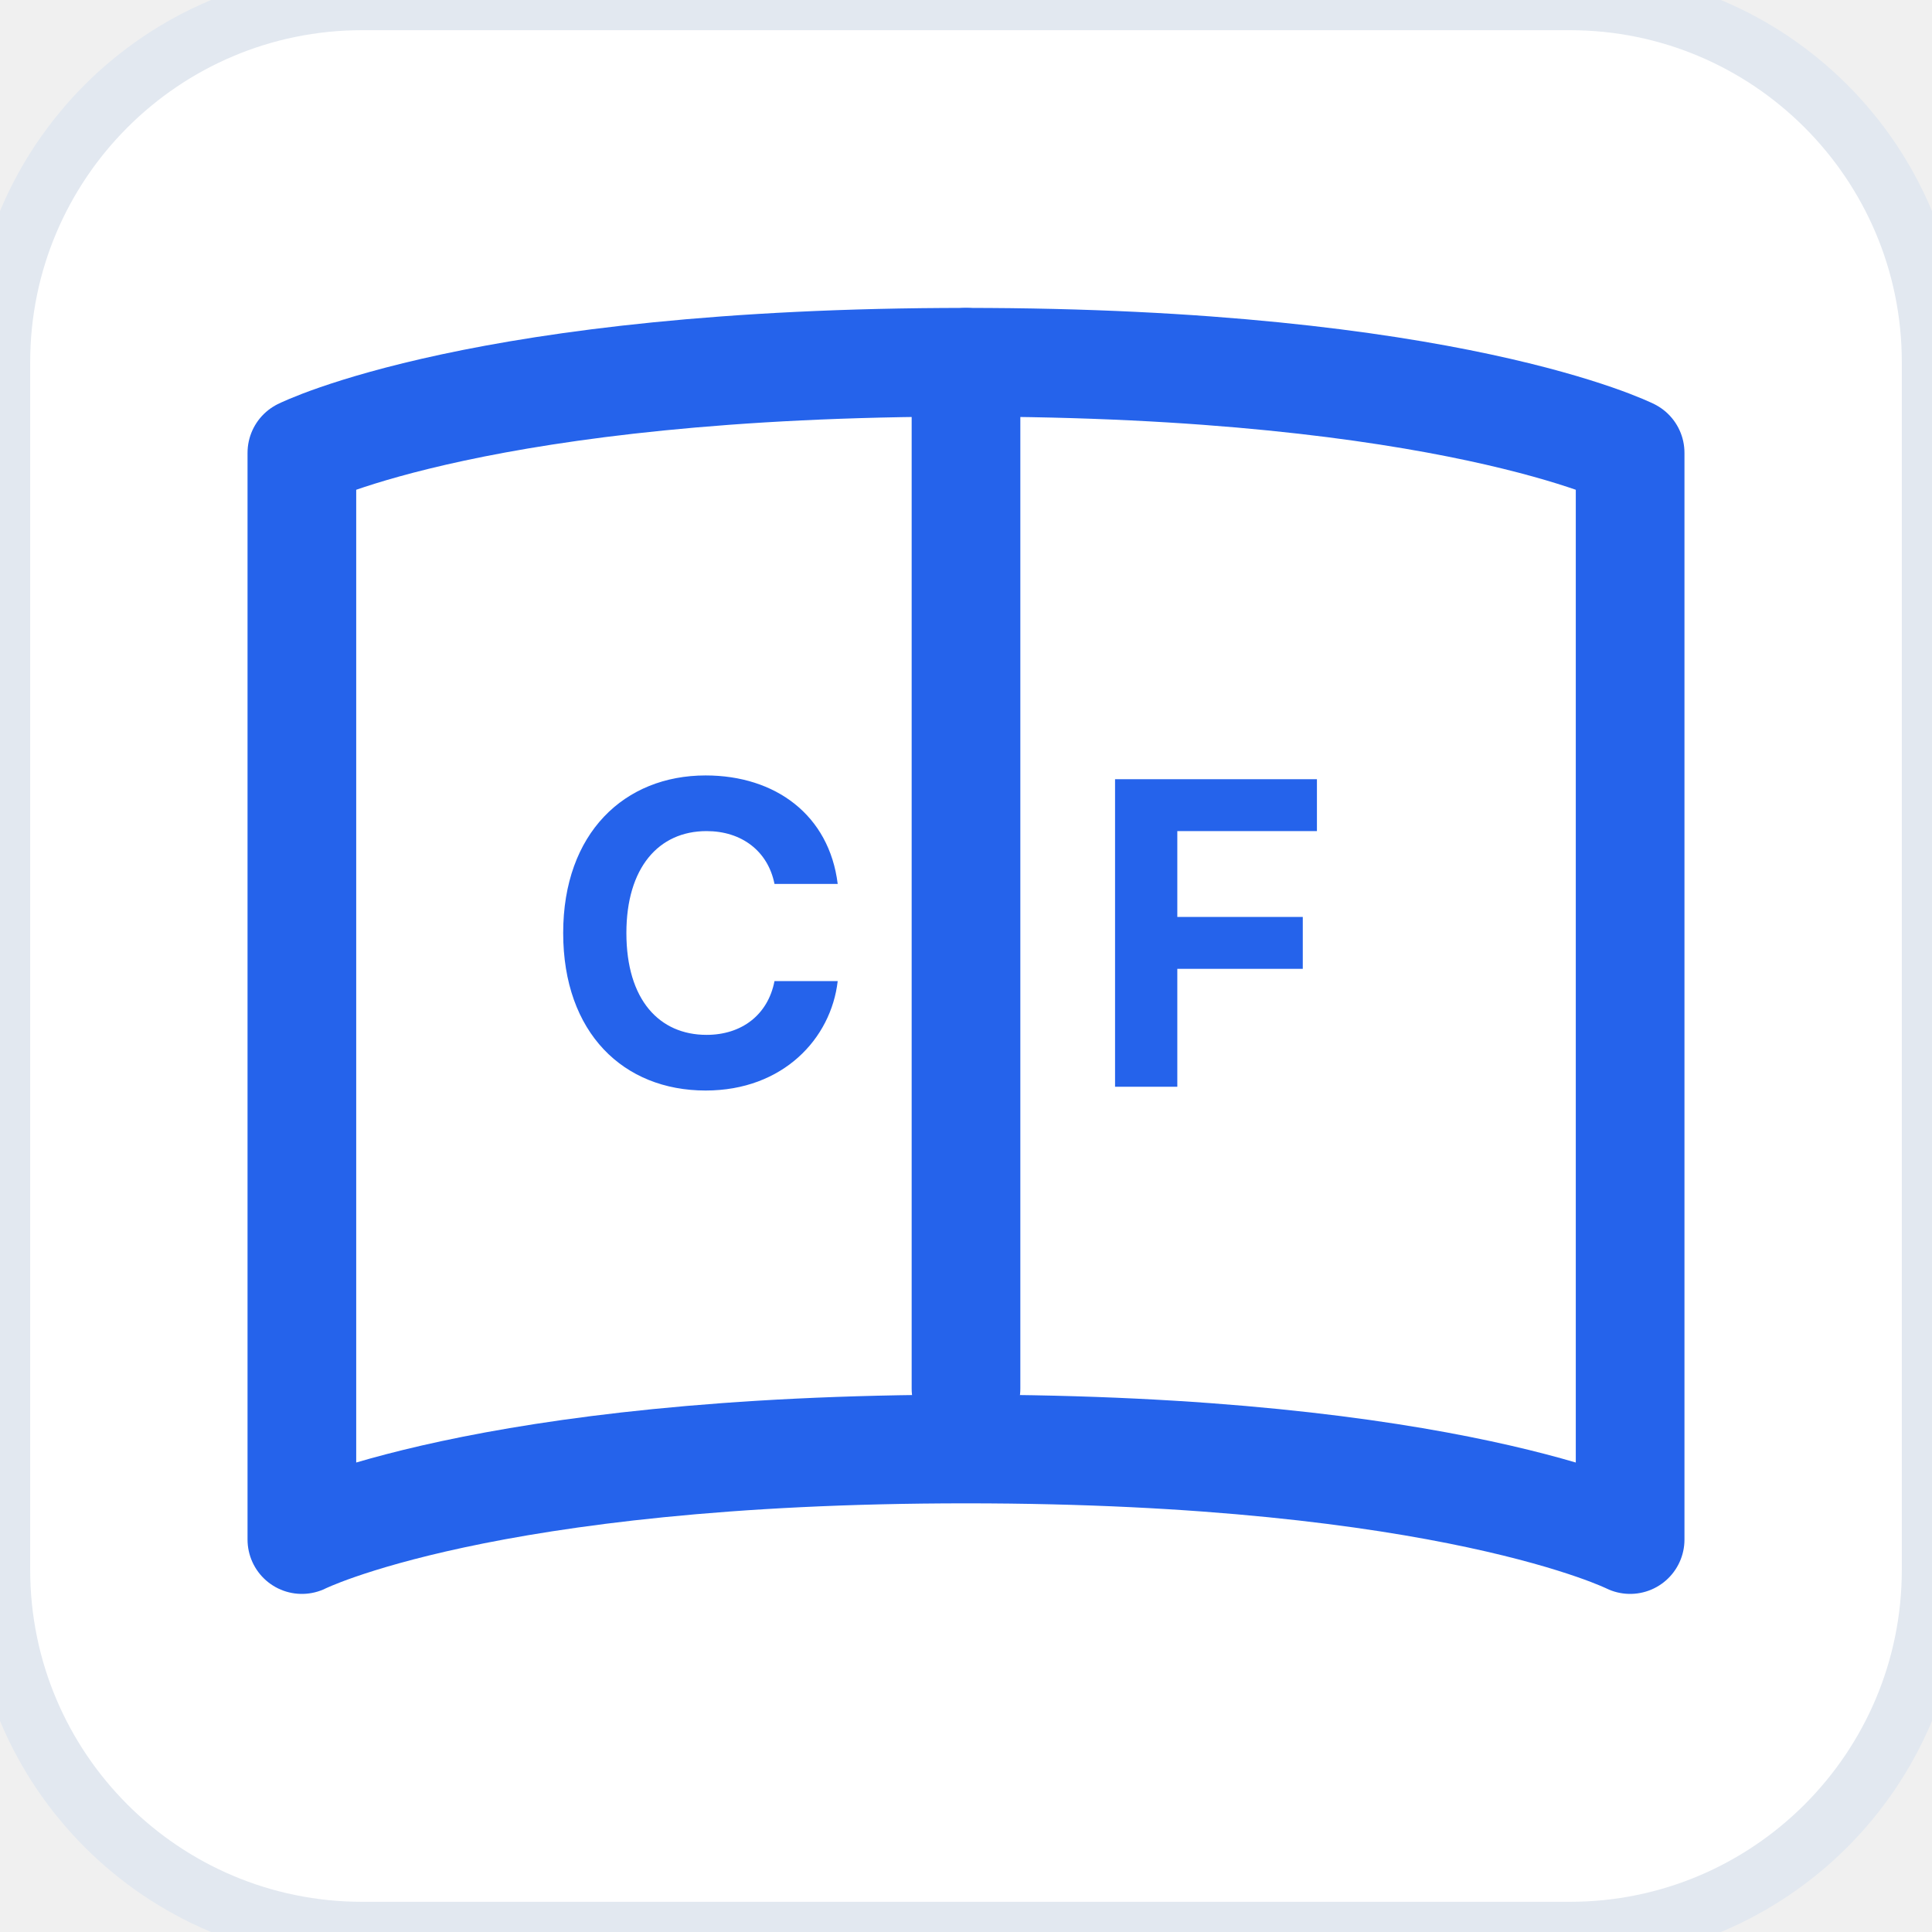
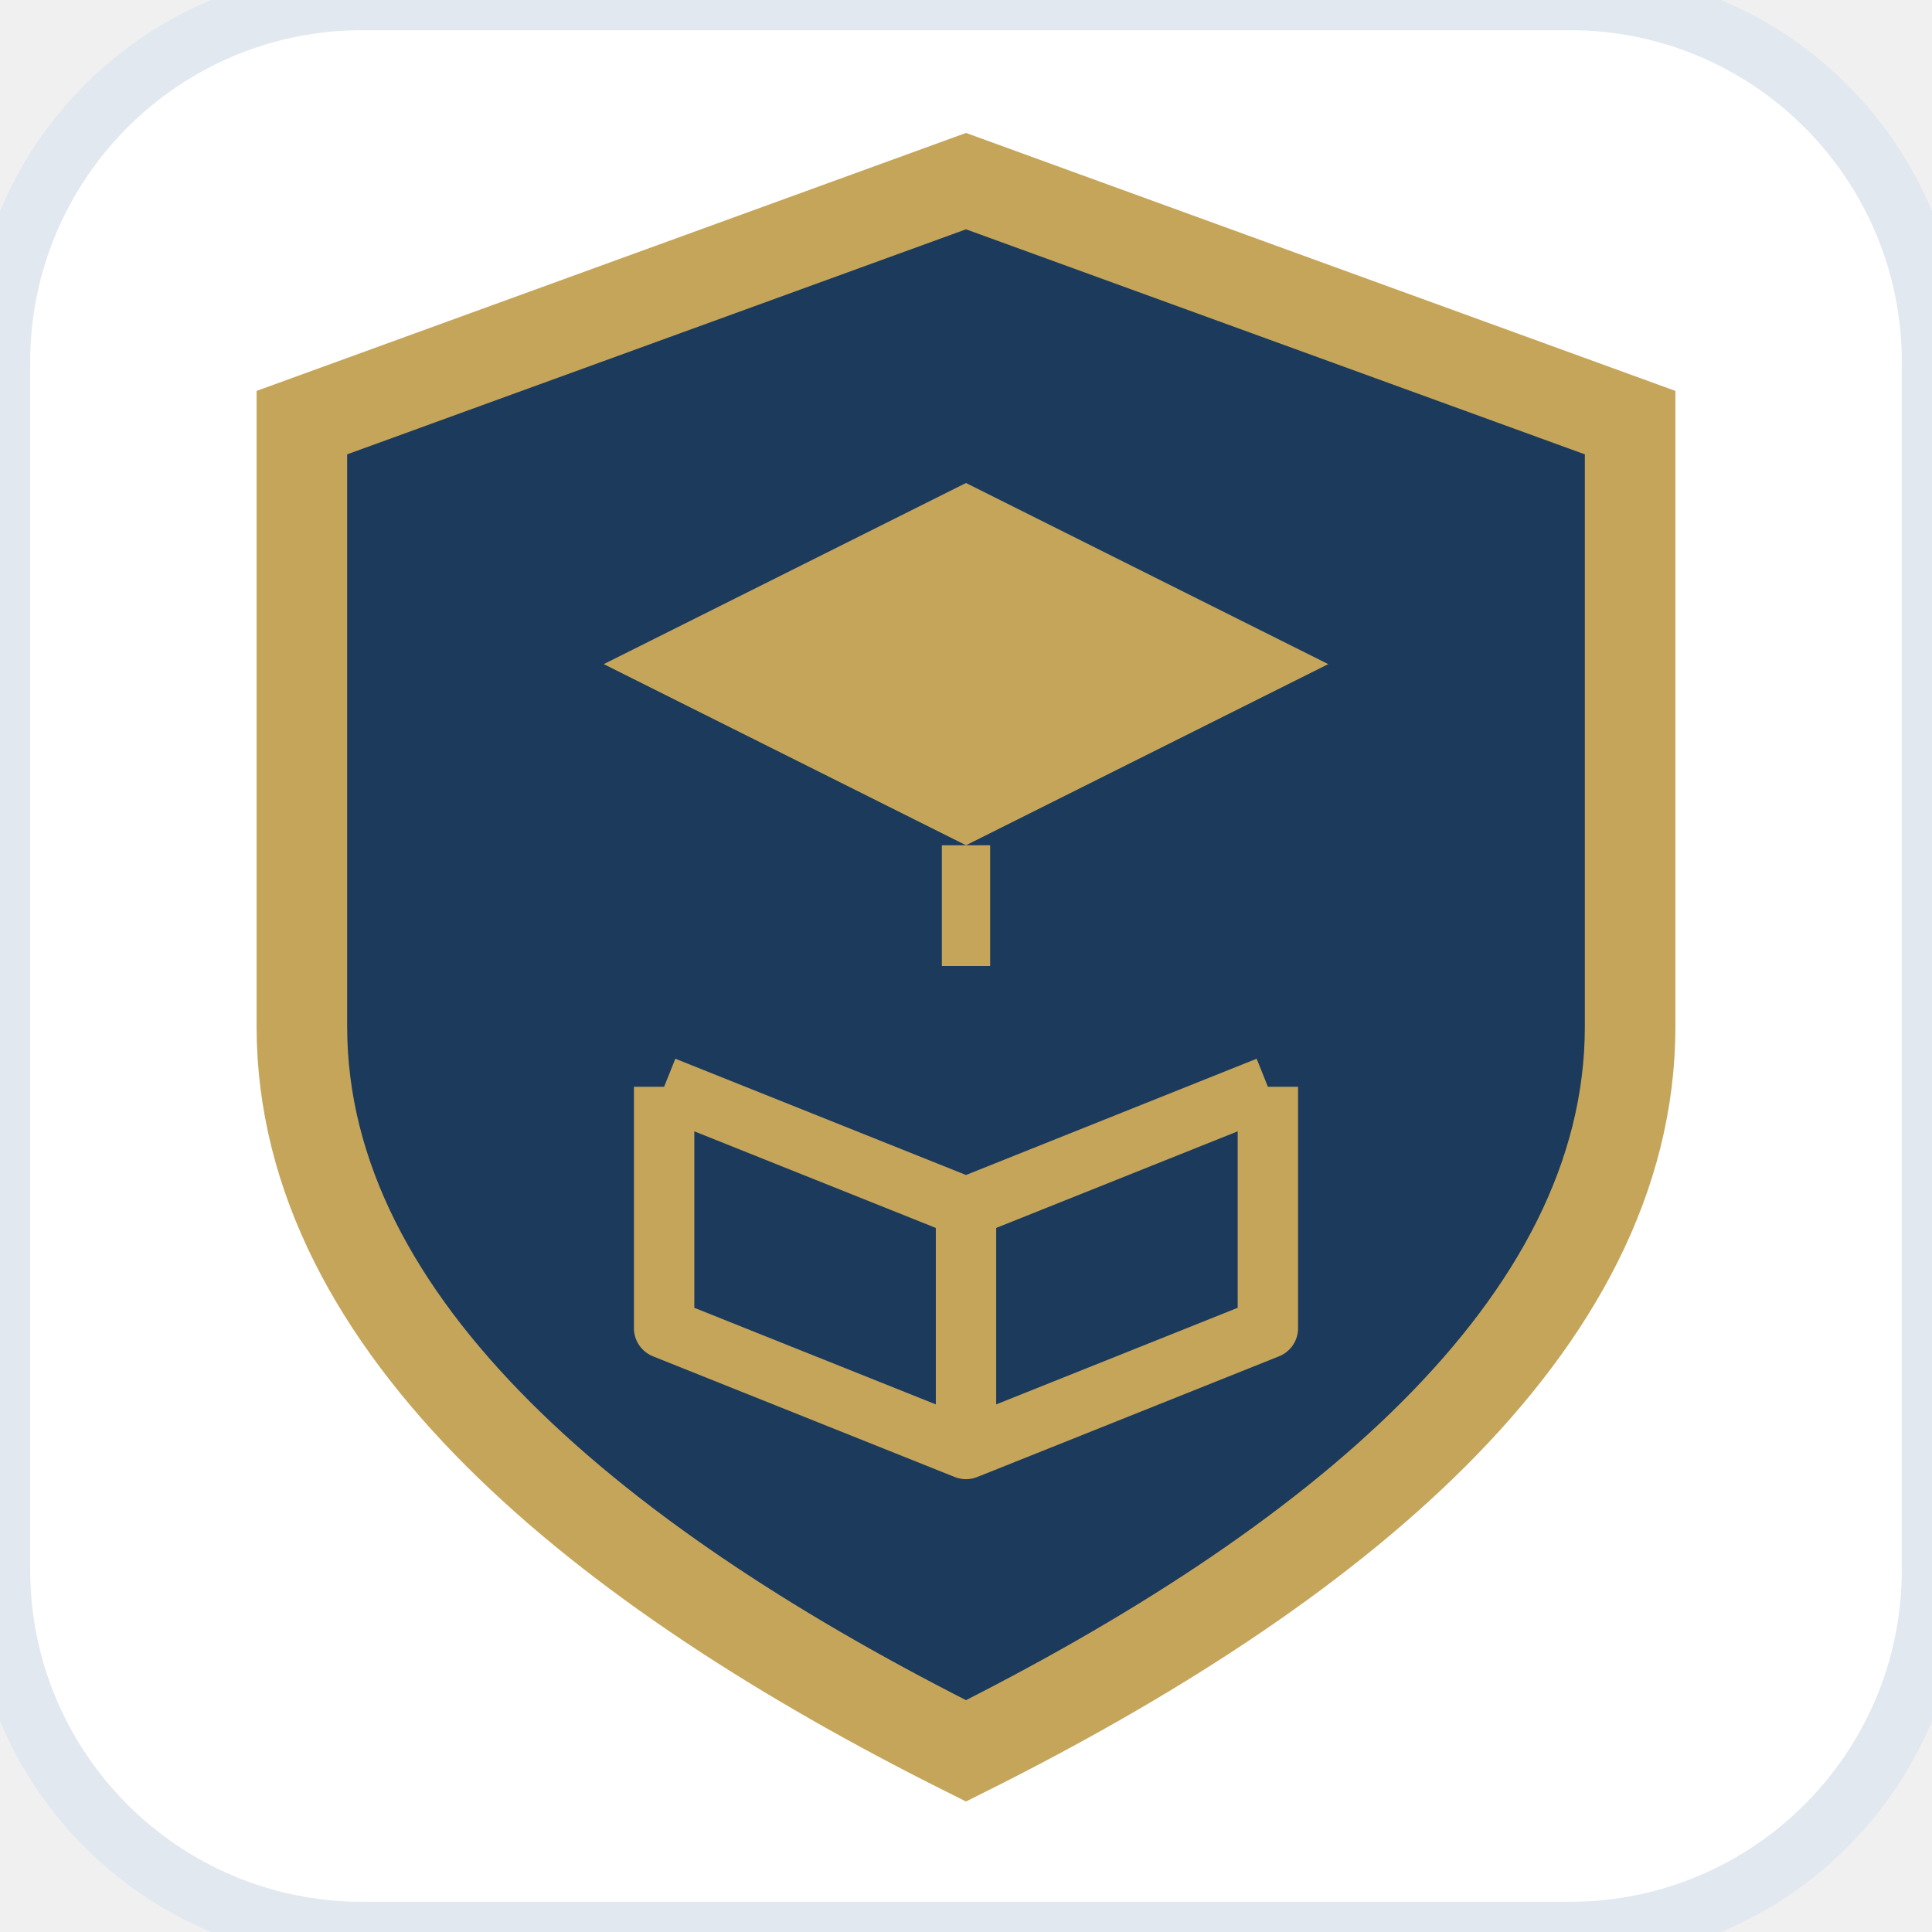
<svg xmlns="http://www.w3.org/2000/svg" viewBox="0 0 32 32">
  <rect width="32" height="32" rx="6" fill="#ffffff" />
  <rect width="32" height="32" rx="6" fill="none" stroke="#e2e8f0" stroke-width="1" />
-   <g transform="translate(4, 5)" fill="none" stroke="#2563eb" stroke-width="1.8" stroke-linecap="round" stroke-linejoin="round">
-     <path d="M1 2.5C1 2.5 4 1 12 1s11 1.5 11 1.5v18s-3-1.5-11-1.5S1 20.5 1 20.5z" />
-     <line x1="12" y1="1" x2="12" y2="18" />
-     <text x="5" y="13" font-family="Inter,sans-serif" font-weight="700" font-size="7" fill="#2563eb" stroke="none">C</text>
-     <text x="14" y="13" font-family="Inter,sans-serif" font-weight="700" font-size="7" fill="#2563eb" stroke="none">F</text>
-   </g>
+   <path d="M16 3 L27 7 V17 C27 22 22 26 16 29 C10 26 5 22 5 17 V7 Z" fill="#1B3A5C" stroke="#C5A55A" stroke-width="1.5" />
+   <polygon points="16,8 10,11 16,14 22,11" fill="#C5A55A" />
+   <line x1="16" y1="14" x2="16" y2="16" stroke="#C5A55A" stroke-width="0.8" />
+   <path d="M11,18 L16,20 L21,18 M11,18 V22 L16,24 V20 M21,18 V22 L16,24" fill="none" stroke="#C5A55A" stroke-width="1" stroke-linejoin="round" />
</svg>
